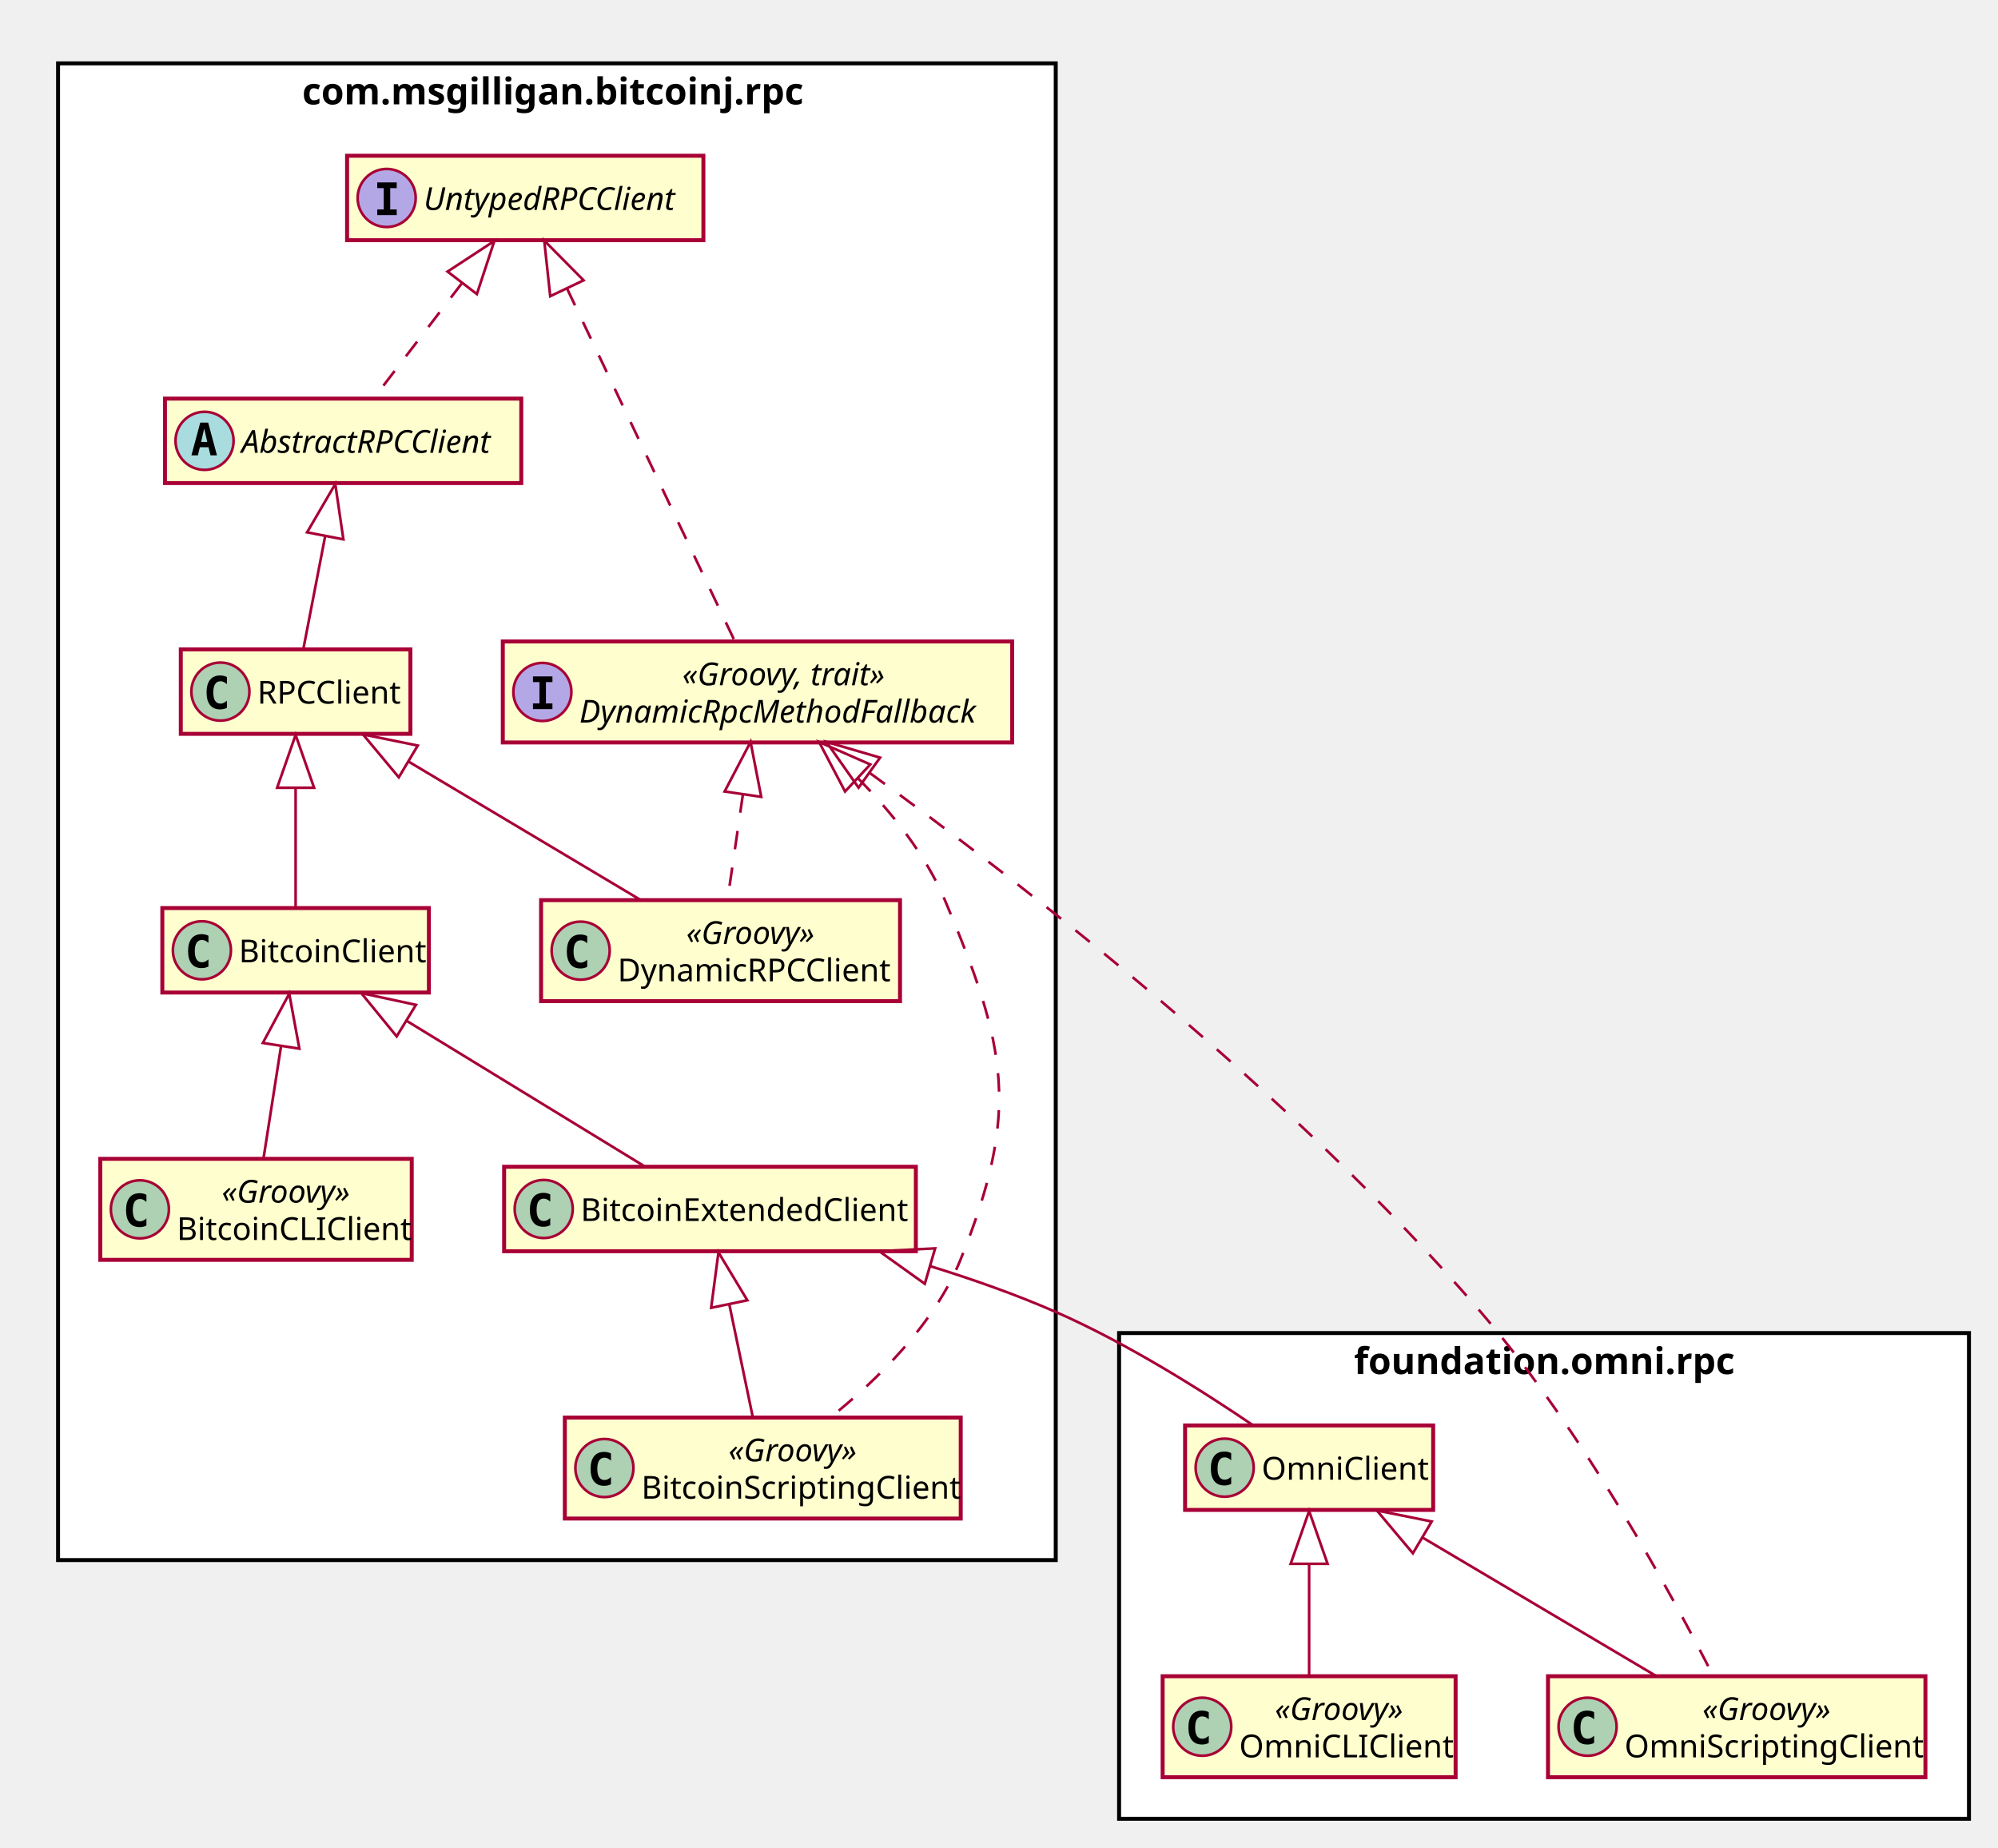
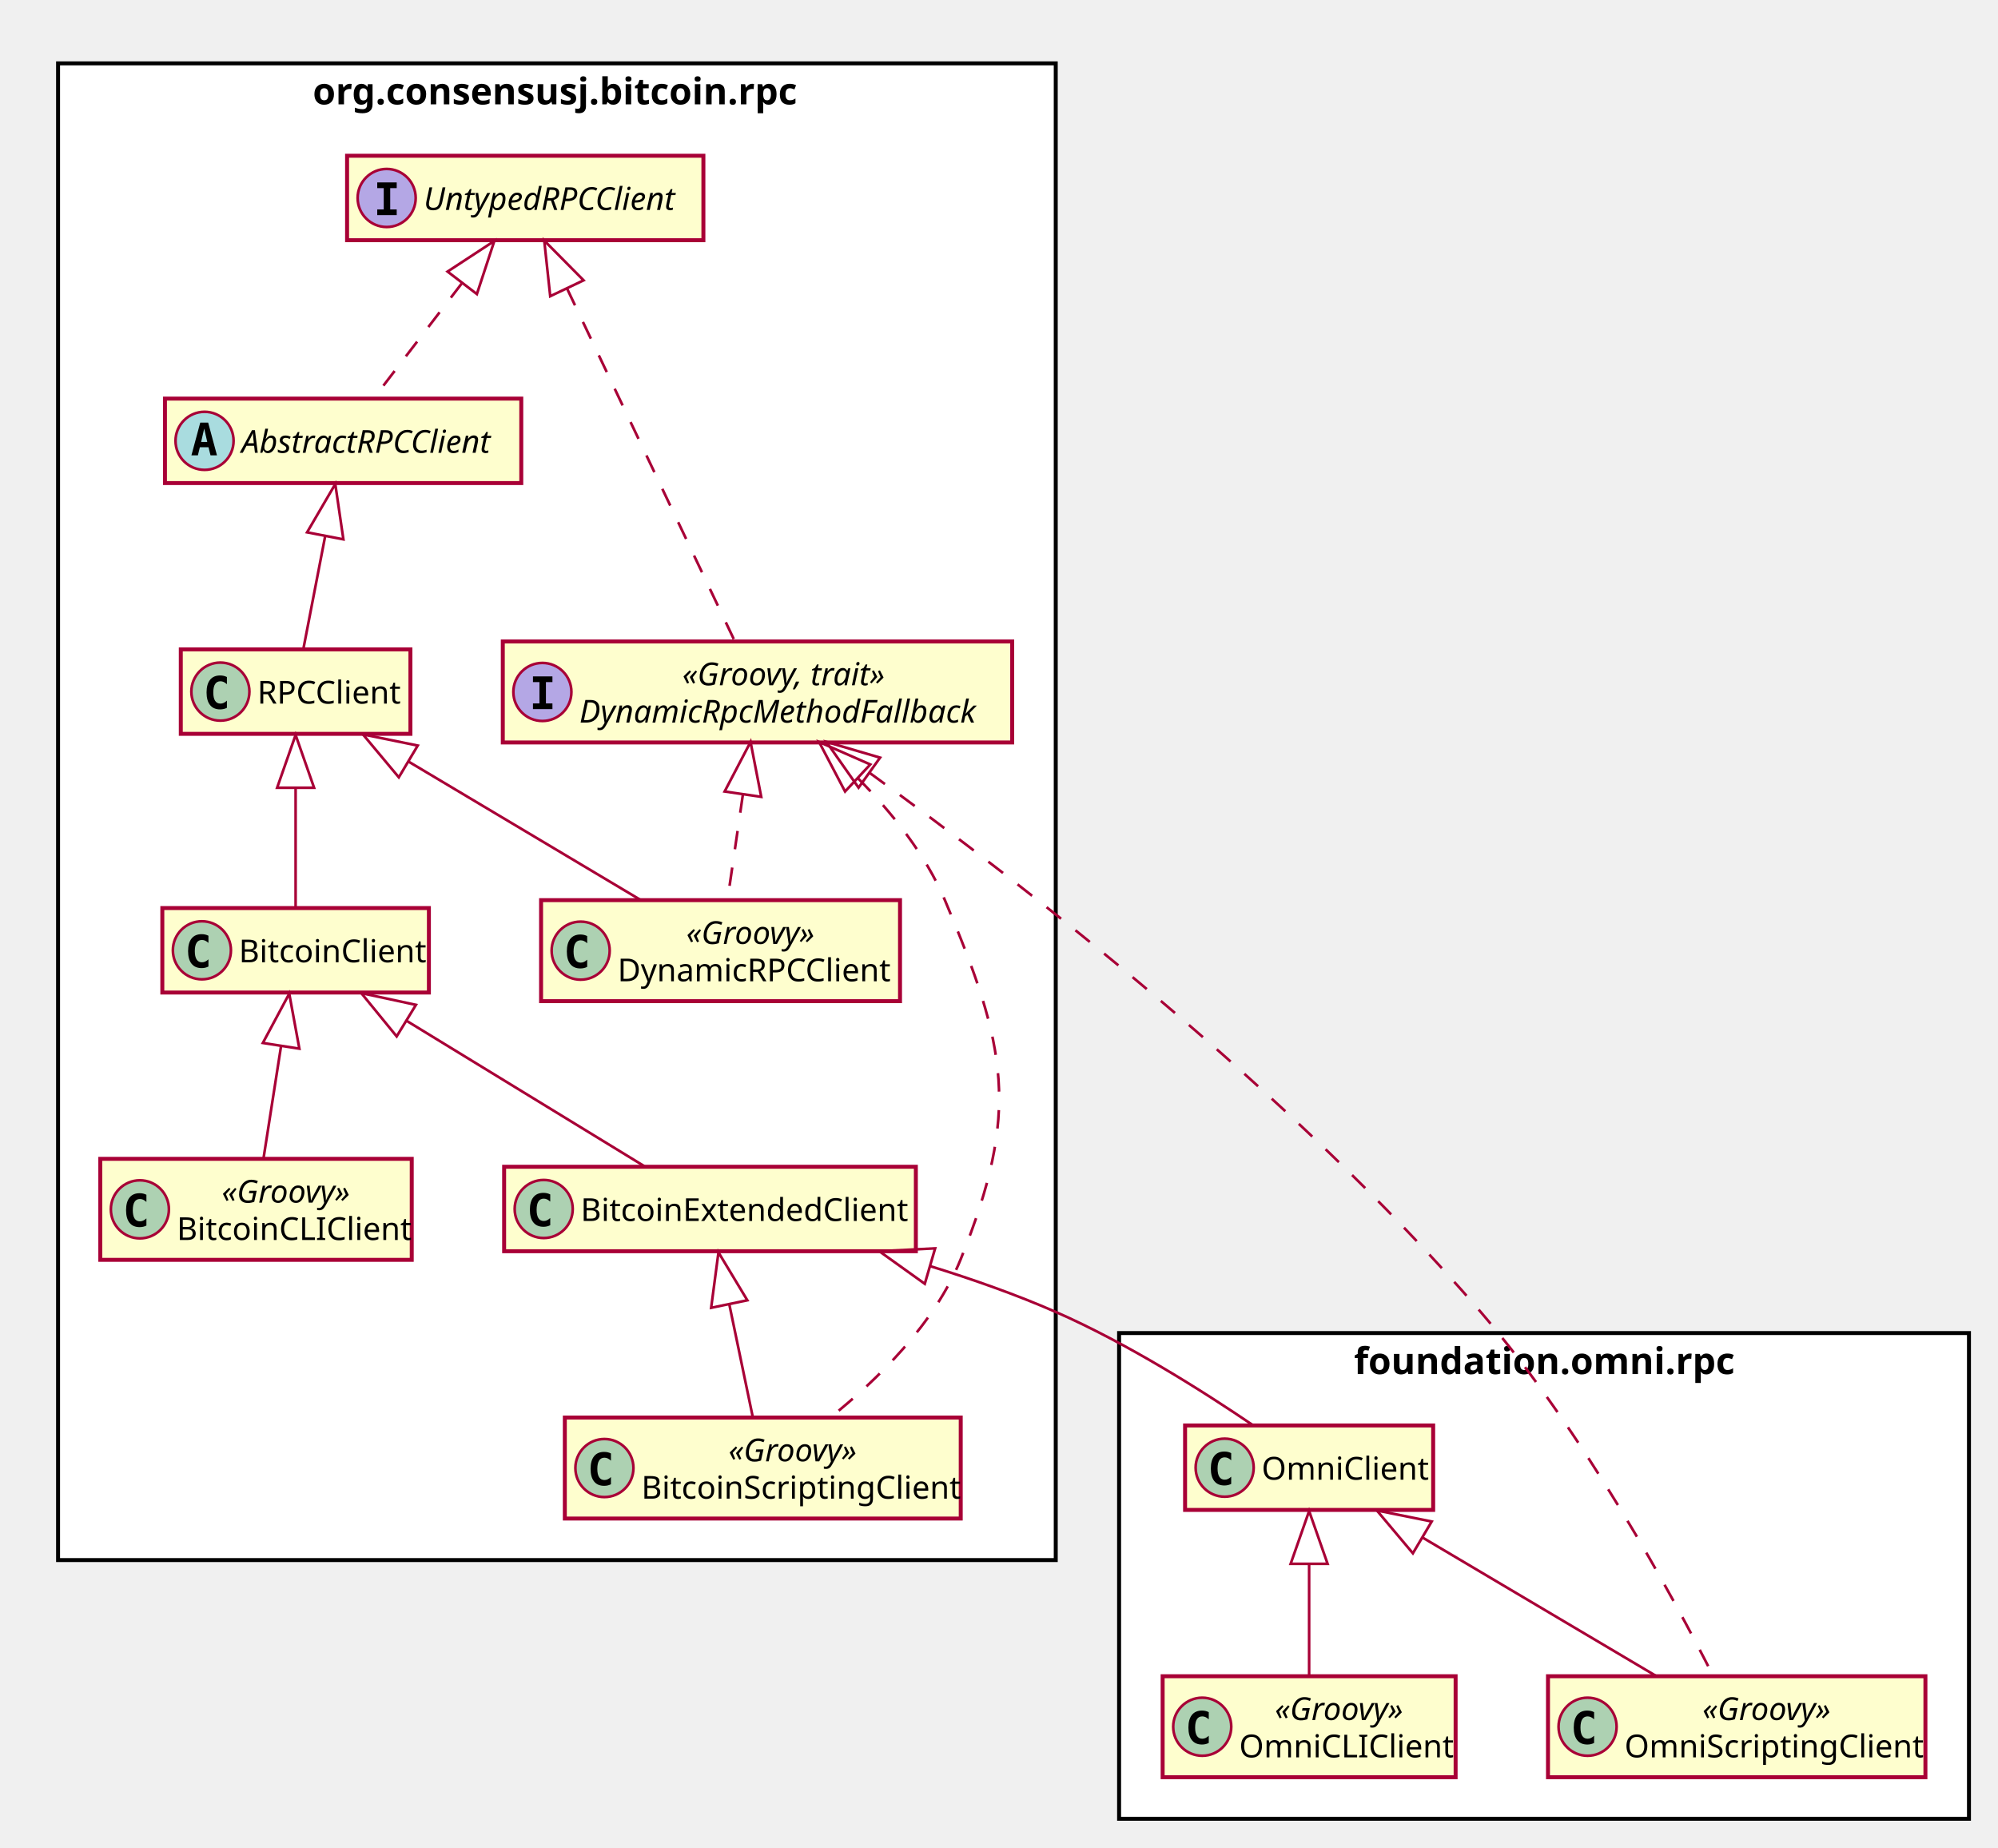
<svg xmlns="http://www.w3.org/2000/svg" contentScriptType="application/ecmascript" contentStyleType="text/css" height="700px" preserveAspectRatio="none" style="width:757px;height:700px;" version="1.1" viewBox="0 0 757 700" width="757px" zoomAndPan="magnify">
  <defs />
  <g>
    <rect fill="#FFFFFF" height="567" style="stroke: #000000; stroke-width: 1.5;" width="378" x="22" y="24" />
-     <text fill="#000000" font-family="sans-serif" font-size="14" font-weight="bold" lengthAdjust="spacingAndGlyphs" textLength="193" x="114.5" y="39.535">com.msgilligan.bitcoinj.rpc</text>
+     <text fill="#000000" font-family="sans-serif" font-size="14" font-weight="bold" lengthAdjust="spacingAndGlyphs" textLength="185" x="118.5" y="39.535">org.consensusj.bitcoin.rpc</text>
    <rect fill="#FFFFFF" height="184" style="stroke: #000000; stroke-width: 1.5;" width="322" x="424" y="505" />
    <text fill="#000000" font-family="sans-serif" font-size="14" font-weight="bold" lengthAdjust="spacingAndGlyphs" textLength="144" x="513" y="520.535">foundation.omni.rpc</text>
-     <rect fill="#FEFECE" height="32" id="com.msgilligan.bitcoinj.rpc.UntypedRPCClient" style="stroke: #A80036; stroke-width: 1.5;" width="135" x="131.5" y="59" />
+     <rect fill="#FEFECE" height="32" id="org.consensusj.bitcoin.rpc.UntypedRPCClient" style="stroke: #A80036; stroke-width: 1.5;" width="135" x="131.5" y="59" />
    <ellipse cx="146.5" cy="75" fill="#B4A7E5" rx="11" ry="11" style="stroke: #A80036; stroke-width: 1.0;" />
    <path d="M142.928,71.265 L142.928,69.107 L150.307,69.107 L150.307,71.265 L147.842,71.265 L147.842,79.342 L150.307,79.342 L150.307,81.5 L142.928,81.5 L142.928,79.342 L145.393,79.342 L145.393,71.265 Z " />
    <text fill="#000000" font-family="sans-serif" font-size="12" font-style="italic" lengthAdjust="spacingAndGlyphs" textLength="103" x="160.5" y="79.535">UntypedRPCClient</text>
-     <rect fill="#FEFECE" height="32" id="com.msgilligan.bitcoinj.rpc.AbstractRPCClient" style="stroke: #A80036; stroke-width: 1.5;" width="135" x="62.5" y="151" />
+     <rect fill="#FEFECE" height="32" id="org.consensusj.bitcoin.rpc.AbstractRPCClient" style="stroke: #A80036; stroke-width: 1.5;" width="135" x="62.5" y="151" />
    <ellipse cx="77.5" cy="167" fill="#A9DCDF" rx="11" ry="11" style="stroke: #A80036; stroke-width: 1.0;" />
    <path d="M77.363,162.348 L76.21,167.42 L78.525,167.42 Z M75.869,160.107 L78.866,160.107 L82.211,172.5 L79.762,172.5 L78.999,169.437 L75.72,169.437 L74.973,172.5 L72.524,172.5 Z " />
    <text fill="#000000" font-family="sans-serif" font-size="12" font-style="italic" lengthAdjust="spacingAndGlyphs" textLength="103" x="91.5" y="171.535">AbstractRPCClient</text>
-     <rect fill="#FEFECE" height="32" id="com.msgilligan.bitcoinj.rpc.RPCClient" style="stroke: #A80036; stroke-width: 1.5;" width="87" x="68.5" y="246" />
+     <rect fill="#FEFECE" height="32" id="org.consensusj.bitcoin.rpc.RPCClient" style="stroke: #A80036; stroke-width: 1.5;" width="87" x="68.5" y="246" />
    <ellipse cx="83.5" cy="262" fill="#ADD1B2" rx="11" ry="11" style="stroke: #A80036; stroke-width: 1.0;" />
    <path d="M85.973,268.143 Q85.392,268.442 84.753,268.591 Q84.114,268.741 83.408,268.741 Q80.901,268.741 79.582,267.089 Q78.262,265.437 78.262,262.316 Q78.262,259.187 79.582,257.535 Q80.901,255.883 83.408,255.883 Q84.114,255.883 84.761,256.032 Q85.409,256.182 85.973,256.481 L85.973,259.203 Q85.342,258.622 84.749,258.352 Q84.155,258.082 83.524,258.082 Q82.18,258.082 81.495,259.149 Q80.81,260.216 80.81,262.316 Q80.81,264.408 81.495,265.474 Q82.18,266.541 83.524,266.541 Q84.155,266.541 84.749,266.271 Q85.342,266.002 85.973,265.42 Z " />
    <text fill="#000000" font-family="sans-serif" font-size="12" lengthAdjust="spacingAndGlyphs" textLength="55" x="97.5" y="266.535">RPCClient</text>
-     <rect fill="#FEFECE" height="32" id="com.msgilligan.bitcoinj.rpc.BitcoinClient" style="stroke: #A80036; stroke-width: 1.5;" width="101" x="61.5" y="344" />
+     <rect fill="#FEFECE" height="32" id="org.consensusj.bitcoin.rpc.BitcoinClient" style="stroke: #A80036; stroke-width: 1.5;" width="101" x="61.5" y="344" />
    <ellipse cx="76.5" cy="360" fill="#ADD1B2" rx="11" ry="11" style="stroke: #A80036; stroke-width: 1.0;" />
    <path d="M78.973,366.143 Q78.392,366.442 77.753,366.591 Q77.114,366.741 76.408,366.741 Q73.901,366.741 72.582,365.089 Q71.262,363.437 71.262,360.316 Q71.262,357.187 72.582,355.535 Q73.901,353.883 76.408,353.883 Q77.114,353.883 77.761,354.032 Q78.409,354.182 78.973,354.481 L78.973,357.203 Q78.342,356.622 77.749,356.352 Q77.155,356.082 76.524,356.082 Q75.18,356.082 74.495,357.149 Q73.81,358.216 73.81,360.316 Q73.81,362.408 74.495,363.474 Q75.18,364.541 76.524,364.541 Q77.155,364.541 77.749,364.271 Q78.342,364.002 78.973,363.42 Z " />
    <text fill="#000000" font-family="sans-serif" font-size="12" lengthAdjust="spacingAndGlyphs" textLength="69" x="90.5" y="364.535">BitcoinClient</text>
-     <rect fill="#FEFECE" height="32" id="com.msgilligan.bitcoinj.rpc.BitcoinExtendedClient" style="stroke: #A80036; stroke-width: 1.5;" width="156" x="191" y="442" />
+     <rect fill="#FEFECE" height="32" id="org.consensusj.bitcoin.rpc.BitcoinExtendedClient" style="stroke: #A80036; stroke-width: 1.5;" width="156" x="191" y="442" />
    <ellipse cx="206" cy="458" fill="#ADD1B2" rx="11" ry="11" style="stroke: #A80036; stroke-width: 1.0;" />
    <path d="M208.473,464.143 Q207.892,464.442 207.253,464.591 Q206.614,464.741 205.908,464.741 Q203.401,464.741 202.082,463.089 Q200.762,461.437 200.762,458.316 Q200.762,455.187 202.082,453.535 Q203.401,451.883 205.908,451.883 Q206.614,451.883 207.261,452.032 Q207.909,452.182 208.473,452.481 L208.473,455.203 Q207.842,454.622 207.249,454.352 Q206.655,454.082 206.024,454.082 Q204.68,454.082 203.995,455.149 Q203.31,456.216 203.31,458.316 Q203.31,460.408 203.995,461.474 Q204.68,462.541 206.024,462.541 Q206.655,462.541 207.249,462.271 Q207.842,462.002 208.473,461.42 Z " />
    <text fill="#000000" font-family="sans-serif" font-size="12" lengthAdjust="spacingAndGlyphs" textLength="124" x="220" y="462.535">BitcoinExtendedClient</text>
-     <rect fill="#FEFECE" height="38.266" id="com.msgilligan.bitcoinj.rpc.DynamicRpcMethodFallback" style="stroke: #A80036; stroke-width: 1.5;" width="193" x="190.5" y="243" />
+     <rect fill="#FEFECE" height="38.266" id="org.consensusj.bitcoin.rpc.DynamicRpcMethodFallback" style="stroke: #A80036; stroke-width: 1.5;" width="193" x="190.5" y="243" />
    <ellipse cx="205.5" cy="262.133" fill="#B4A7E5" rx="11" ry="11" style="stroke: #A80036; stroke-width: 1.0;" />
    <path d="M201.928,258.398 L201.928,256.24 L209.307,256.24 L209.307,258.398 L206.842,258.398 L206.842,266.475 L209.307,266.475 L209.307,268.633 L201.928,268.633 L201.928,266.475 L204.393,266.475 L204.393,258.398 Z " />
    <text fill="#000000" font-family="sans-serif" font-size="12" font-style="italic" lengthAdjust="spacingAndGlyphs" textLength="83" x="258.5" y="259.602">«Groovy, trait»</text>
    <text fill="#000000" font-family="sans-serif" font-size="12" font-style="italic" lengthAdjust="spacingAndGlyphs" textLength="161" x="219.5" y="273.734">DynamicRpcMethodFallback</text>
-     <rect fill="#FEFECE" height="38.266" id="com.msgilligan.bitcoinj.rpc.DynamicRPCClient" style="stroke: #A80036; stroke-width: 1.5;" width="136" x="205" y="341" />
+     <rect fill="#FEFECE" height="38.266" id="org.consensusj.bitcoin.rpc.DynamicRPCClient" style="stroke: #A80036; stroke-width: 1.5;" width="136" x="205" y="341" />
    <ellipse cx="220" cy="360.133" fill="#ADD1B2" rx="11" ry="11" style="stroke: #A80036; stroke-width: 1.0;" />
    <path d="M222.473,366.276 Q221.892,366.575 221.253,366.724 Q220.614,366.873 219.908,366.873 Q217.401,366.873 216.082,365.222 Q214.762,363.57 214.762,360.449 Q214.762,357.319 216.082,355.668 Q217.401,354.016 219.908,354.016 Q220.614,354.016 221.261,354.165 Q221.909,354.315 222.473,354.613 L222.473,357.336 Q221.842,356.755 221.249,356.485 Q220.655,356.215 220.024,356.215 Q218.68,356.215 217.995,357.282 Q217.31,358.349 217.31,360.449 Q217.31,362.541 217.995,363.607 Q218.68,364.674 220.024,364.674 Q220.655,364.674 221.249,364.404 Q221.842,364.134 222.473,363.553 Z " />
    <text fill="#000000" font-family="sans-serif" font-size="12" font-style="italic" lengthAdjust="spacingAndGlyphs" textLength="52" x="260" y="357.602">«Groovy»</text>
    <text fill="#000000" font-family="sans-serif" font-size="12" lengthAdjust="spacingAndGlyphs" textLength="104" x="234" y="371.734">DynamicRPCClient</text>
-     <rect fill="#FEFECE" height="38.266" id="com.msgilligan.bitcoinj.rpc.BitcoinScriptingClient" style="stroke: #A80036; stroke-width: 1.5;" width="150" x="214" y="537" />
+     <rect fill="#FEFECE" height="38.266" id="org.consensusj.bitcoin.rpc.BitcoinScriptingClient" style="stroke: #A80036; stroke-width: 1.5;" width="150" x="214" y="537" />
    <ellipse cx="229" cy="556.133" fill="#ADD1B2" rx="11" ry="11" style="stroke: #A80036; stroke-width: 1.0;" />
    <path d="M231.473,562.276 Q230.892,562.575 230.253,562.724 Q229.614,562.874 228.908,562.874 Q226.401,562.874 225.082,561.222 Q223.762,559.57 223.762,556.449 Q223.762,553.319 225.082,551.668 Q226.401,550.016 228.908,550.016 Q229.614,550.016 230.261,550.165 Q230.909,550.314 231.473,550.613 L231.473,553.336 Q230.842,552.755 230.249,552.485 Q229.655,552.215 229.024,552.215 Q227.68,552.215 226.995,553.282 Q226.31,554.349 226.31,556.449 Q226.31,558.54 226.995,559.607 Q227.68,560.674 229.024,560.674 Q229.655,560.674 230.249,560.404 Q230.842,560.134 231.473,559.553 Z " />
    <text fill="#000000" font-family="sans-serif" font-size="12" font-style="italic" lengthAdjust="spacingAndGlyphs" textLength="52" x="276" y="553.602">«Groovy»</text>
    <text fill="#000000" font-family="sans-serif" font-size="12" lengthAdjust="spacingAndGlyphs" textLength="118" x="243" y="567.734">BitcoinScriptingClient</text>
-     <rect fill="#FEFECE" height="38.266" id="com.msgilligan.bitcoinj.rpc.BitcoinCLIClient" style="stroke: #A80036; stroke-width: 1.5;" width="118" x="38" y="439" />
+     <rect fill="#FEFECE" height="38.266" id="org.consensusj.bitcoin.rpc.BitcoinCLIClient" style="stroke: #A80036; stroke-width: 1.5;" width="118" x="38" y="439" />
    <ellipse cx="53" cy="458.133" fill="#ADD1B2" rx="11" ry="11" style="stroke: #A80036; stroke-width: 1.0;" />
    <path d="M55.473,464.276 Q54.892,464.575 54.253,464.724 Q53.614,464.873 52.908,464.873 Q50.401,464.873 49.081,463.222 Q47.762,461.57 47.762,458.449 Q47.762,455.319 49.081,453.668 Q50.401,452.016 52.908,452.016 Q53.614,452.016 54.261,452.165 Q54.909,452.315 55.473,452.613 L55.473,455.336 Q54.842,454.755 54.249,454.485 Q53.655,454.215 53.024,454.215 Q51.68,454.215 50.995,455.282 Q50.31,456.349 50.31,458.449 Q50.31,460.541 50.995,461.607 Q51.68,462.674 53.024,462.674 Q53.655,462.674 54.249,462.404 Q54.842,462.134 55.473,461.553 Z " />
    <text fill="#000000" font-family="sans-serif" font-size="12" font-style="italic" lengthAdjust="spacingAndGlyphs" textLength="52" x="84" y="455.602">«Groovy»</text>
    <text fill="#000000" font-family="sans-serif" font-size="12" lengthAdjust="spacingAndGlyphs" textLength="86" x="67" y="469.734">BitcoinCLIClient</text>
    <rect fill="#FEFECE" height="32" id="foundation.omni.rpc.OmniClient" style="stroke: #A80036; stroke-width: 1.5;" width="94" x="449" y="540" />
    <ellipse cx="464" cy="556" fill="#ADD1B2" rx="11" ry="11" style="stroke: #A80036; stroke-width: 1.0;" />
    <path d="M466.473,562.143 Q465.892,562.442 465.253,562.591 Q464.614,562.741 463.908,562.741 Q461.401,562.741 460.082,561.089 Q458.762,559.437 458.762,556.316 Q458.762,553.187 460.082,551.535 Q461.401,549.883 463.908,549.883 Q464.614,549.883 465.261,550.032 Q465.909,550.182 466.473,550.481 L466.473,553.203 Q465.842,552.622 465.249,552.352 Q464.655,552.082 464.024,552.082 Q462.68,552.082 461.995,553.149 Q461.31,554.216 461.31,556.316 Q461.31,558.408 461.995,559.474 Q462.68,560.541 464.024,560.541 Q464.655,560.541 465.249,560.271 Q465.842,560.001 466.473,559.42 Z " />
    <text fill="#000000" font-family="sans-serif" font-size="12" lengthAdjust="spacingAndGlyphs" textLength="62" x="478" y="560.535">OmniClient</text>
    <rect fill="#FEFECE" height="38.266" id="foundation.omni.rpc.OmniScriptingClient" style="stroke: #A80036; stroke-width: 1.5;" width="143" x="586.5" y="635" />
    <ellipse cx="601.5" cy="654.133" fill="#ADD1B2" rx="11" ry="11" style="stroke: #A80036; stroke-width: 1.0;" />
    <path d="M603.973,660.276 Q603.392,660.575 602.753,660.724 Q602.114,660.874 601.408,660.874 Q598.901,660.874 597.582,659.222 Q596.262,657.57 596.262,654.449 Q596.262,651.319 597.582,649.668 Q598.901,648.016 601.408,648.016 Q602.114,648.016 602.761,648.165 Q603.409,648.314 603.973,648.613 L603.973,651.336 Q603.342,650.755 602.749,650.485 Q602.155,650.215 601.524,650.215 Q600.18,650.215 599.495,651.282 Q598.81,652.349 598.81,654.449 Q598.81,656.54 599.495,657.607 Q600.18,658.674 601.524,658.674 Q602.155,658.674 602.749,658.404 Q603.342,658.134 603.973,657.553 Z " />
    <text fill="#000000" font-family="sans-serif" font-size="12" font-style="italic" lengthAdjust="spacingAndGlyphs" textLength="52" x="645" y="651.602">«Groovy»</text>
    <text fill="#000000" font-family="sans-serif" font-size="12" lengthAdjust="spacingAndGlyphs" textLength="111" x="615.5" y="665.734">OmniScriptingClient</text>
    <rect fill="#FEFECE" height="38.266" id="foundation.omni.rpc.OmniCLIClient" style="stroke: #A80036; stroke-width: 1.5;" width="111" x="440.5" y="635" />
    <ellipse cx="455.5" cy="654.133" fill="#ADD1B2" rx="11" ry="11" style="stroke: #A80036; stroke-width: 1.0;" />
    <path d="M457.973,660.276 Q457.392,660.575 456.753,660.724 Q456.114,660.874 455.408,660.874 Q452.901,660.874 451.582,659.222 Q450.262,657.57 450.262,654.449 Q450.262,651.319 451.582,649.668 Q452.901,648.016 455.408,648.016 Q456.114,648.016 456.761,648.165 Q457.409,648.314 457.973,648.613 L457.973,651.336 Q457.342,650.755 456.749,650.485 Q456.155,650.215 455.524,650.215 Q454.18,650.215 453.495,651.282 Q452.81,652.349 452.81,654.449 Q452.81,656.54 453.495,657.607 Q454.18,658.674 455.524,658.674 Q456.155,658.674 456.749,658.404 Q457.342,658.134 457.973,657.553 Z " />
    <text fill="#000000" font-family="sans-serif" font-size="12" font-style="italic" lengthAdjust="spacingAndGlyphs" textLength="52" x="483" y="651.602">«Groovy»</text>
    <text fill="#000000" font-family="sans-serif" font-size="12" lengthAdjust="spacingAndGlyphs" textLength="79" x="469.5" y="665.734">OmniCLIClient</text>
-     <path d="M175.07,107.21 C163.71,122.03 150.66,139.06 141.53,150.96 " fill="none" id="com.msgilligan.bitcoinj.rpc.UntypedRPCClient&lt;-com.msgilligan.bitcoinj.rpc.AbstractRPCClient" style="stroke: #A80036; stroke-width: 1.0; stroke-dasharray: 7.0,7.0;" />
+     <path d="M175.07,107.21 C163.71,122.03 150.66,139.06 141.53,150.96 " fill="none" id="org.consensusj.bitcoin.rpc.UntypedRPCClient&lt;-org.consensusj.bitcoin.rpc.AbstractRPCClient" style="stroke: #A80036; stroke-width: 1.0; stroke-dasharray: 7.0,7.0;" />
    <polygon fill="none" points="169.57,102.88,187.3,91.27,180.68,111.4,169.57,102.88" style="stroke: #A80036; stroke-width: 1.0;" />
-     <path d="M123.2,203.11 C120.34,217.92 117.16,234.36 114.92,245.93 " fill="none" id="com.msgilligan.bitcoinj.rpc.AbstractRPCClient&lt;-com.msgilligan.bitcoinj.rpc.RPCClient" style="stroke: #A80036; stroke-width: 1.0;" />
+     <path d="M123.2,203.11 C120.34,217.92 117.16,234.36 114.92,245.93 " fill="none" id="org.consensusj.bitcoin.rpc.AbstractRPCClient&lt;-org.consensusj.bitcoin.rpc.RPCClient" style="stroke: #A80036; stroke-width: 1.0;" />
    <polygon fill="none" points="116.35,201.66,127.03,183.36,130.1,204.32,116.35,201.66" style="stroke: #A80036; stroke-width: 1.0;" />
-     <path d="M214.85,109.33 C233.48,148.49 263.71,212.04 278.42,242.96 " fill="none" id="com.msgilligan.bitcoinj.rpc.UntypedRPCClient&lt;-com.msgilligan.bitcoinj.rpc.DynamicRpcMethodFallback" style="stroke: #A80036; stroke-width: 1.0; stroke-dasharray: 7.0,7.0;" />
+     <path d="M214.85,109.33 C233.48,148.49 263.71,212.04 278.42,242.96 " fill="none" id="org.consensusj.bitcoin.rpc.UntypedRPCClient&lt;-org.consensusj.bitcoin.rpc.DynamicRpcMethodFallback" style="stroke: #A80036; stroke-width: 1.0; stroke-dasharray: 7.0,7.0;" />
    <polygon fill="none" points="208.47,112.21,206.2,91.14,221.11,106.19,208.47,112.21" style="stroke: #A80036; stroke-width: 1.0;" />
-     <path d="M154.82,288.53 C182.5,305.04 217.87,326.13 242.67,340.91 " fill="none" id="com.msgilligan.bitcoinj.rpc.RPCClient&lt;-com.msgilligan.bitcoinj.rpc.DynamicRPCClient" style="stroke: #A80036; stroke-width: 1.0;" />
+     <path d="M154.82,288.53 C182.5,305.04 217.87,326.13 242.67,340.91 " fill="none" id="org.consensusj.bitcoin.rpc.RPCClient&lt;-org.consensusj.bitcoin.rpc.DynamicRPCClient" style="stroke: #A80036; stroke-width: 1.0;" />
    <polygon fill="none" points="151.1,294.47,137.51,278.21,158.27,282.44,151.1,294.47" style="stroke: #A80036; stroke-width: 1.0;" />
-     <path d="M281.47,300.94 C279.47,314.63 277.31,329.45 275.67,340.7 " fill="none" id="com.msgilligan.bitcoinj.rpc.DynamicRpcMethodFallback&lt;-com.msgilligan.bitcoinj.rpc.DynamicRPCClient" style="stroke: #A80036; stroke-width: 1.0; stroke-dasharray: 7.0,7.0;" />
+     <path d="M281.47,300.94 C279.47,314.63 277.31,329.45 275.67,340.7 " fill="none" id="org.consensusj.bitcoin.rpc.DynamicRpcMethodFallback&lt;-org.consensusj.bitcoin.rpc.DynamicRPCClient" style="stroke: #A80036; stroke-width: 1.0; stroke-dasharray: 7.0,7.0;" />
    <polygon fill="none" points="274.55,299.84,284.37,281.06,288.41,301.86,274.55,299.84" style="stroke: #A80036; stroke-width: 1.0;" />
-     <path d="M112,298.54 C112,314.21 112,331.79 112,343.93 " fill="none" id="com.msgilligan.bitcoinj.rpc.RPCClient&lt;-com.msgilligan.bitcoinj.rpc.BitcoinClient" style="stroke: #A80036; stroke-width: 1.0;" />
+     <path d="M112,298.54 C112,314.21 112,331.79 112,343.93 " fill="none" id="org.consensusj.bitcoin.rpc.RPCClient&lt;-org.consensusj.bitcoin.rpc.BitcoinClient" style="stroke: #A80036; stroke-width: 1.0;" />
    <polygon fill="none" points="105,298.42,112,278.42,119,298.42,105,298.42" style="stroke: #A80036; stroke-width: 1.0;" />
-     <path d="M153.95,386.65 C182.77,404.27 220.05,427.07 244.24,441.86 " fill="none" id="com.msgilligan.bitcoinj.rpc.BitcoinClient&lt;-com.msgilligan.bitcoinj.rpc.BitcoinExtendedClient" style="stroke: #A80036; stroke-width: 1.0;" />
+     <path d="M153.95,386.65 C182.77,404.27 220.05,427.07 244.24,441.86 " fill="none" id="org.consensusj.bitcoin.rpc.BitcoinClient&lt;-org.consensusj.bitcoin.rpc.BitcoinExtendedClient" style="stroke: #A80036; stroke-width: 1.0;" />
    <polygon fill="none" points="150.29,392.62,136.88,376.21,157.59,380.67,150.29,392.62" style="stroke: #A80036; stroke-width: 1.0;" />
-     <path d="M276.32,494.14 C279.35,508.69 282.74,524.95 285.25,537 " fill="none" id="com.msgilligan.bitcoinj.rpc.BitcoinExtendedClient&lt;-com.msgilligan.bitcoinj.rpc.BitcoinScriptingClient" style="stroke: #A80036; stroke-width: 1.0;" />
+     <path d="M276.32,494.14 C279.35,508.69 282.74,524.95 285.25,537 " fill="none" id="org.consensusj.bitcoin.rpc.BitcoinExtendedClient&lt;-org.consensusj.bitcoin.rpc.BitcoinScriptingClient" style="stroke: #A80036; stroke-width: 1.0;" />
    <polygon fill="none" points="269.44,495.43,272.21,474.42,283.15,492.58,269.44,495.43" style="stroke: #A80036; stroke-width: 1.0;" />
-     <path d="M324.98,294.75 C337.79,307.67 350.67,323.66 358,341 C381.55,396.73 386.6,420.88 364,477 C354.1,501.57 332.36,522.74 314.82,536.8 " fill="none" id="com.msgilligan.bitcoinj.rpc.DynamicRpcMethodFallback&lt;-com.msgilligan.bitcoinj.rpc.BitcoinScriptingClient" style="stroke: #A80036; stroke-width: 1.0; stroke-dasharray: 7.0,7.0;" />
+     <path d="M324.98,294.75 C337.79,307.67 350.67,323.66 358,341 C381.55,396.73 386.6,420.88 364,477 C354.1,501.57 332.36,522.74 314.82,536.8 " fill="none" id="org.consensusj.bitcoin.rpc.DynamicRpcMethodFallback&lt;-org.consensusj.bitcoin.rpc.BitcoinScriptingClient" style="stroke: #A80036; stroke-width: 1.0; stroke-dasharray: 7.0,7.0;" />
    <polygon fill="none" points="320.18,299.84,310.33,281.08,329.73,289.6,320.18,299.84" style="stroke: #A80036; stroke-width: 1.0;" />
-     <path d="M106.47,396.39 C104.21,410.88 101.68,427.02 99.81,439 " fill="none" id="com.msgilligan.bitcoinj.rpc.BitcoinClient&lt;-com.msgilligan.bitcoinj.rpc.BitcoinCLIClient" style="stroke: #A80036; stroke-width: 1.0;" />
+     <path d="M106.47,396.39 C104.21,410.88 101.68,427.02 99.81,439 " fill="none" id="org.consensusj.bitcoin.rpc.BitcoinClient&lt;-org.consensusj.bitcoin.rpc.BitcoinCLIClient" style="stroke: #A80036; stroke-width: 1.0;" />
    <polygon fill="none" points="99.59,395.1,109.59,376.42,113.42,397.26,99.59,395.1" style="stroke: #A80036; stroke-width: 1.0;" />
-     <path d="M352.4,479.64 C368.47,484.61 384.96,490.41 400,497 C427.11,508.88 455.87,527.1 474.76,539.94 " fill="none" id="com.msgilligan.bitcoinj.rpc.BitcoinExtendedClient&lt;-foundation.omni.rpc.OmniClient" style="stroke: #A80036; stroke-width: 1.0;" />
+     <path d="M352.4,479.64 C368.47,484.61 384.96,490.41 400,497 C427.11,508.88 455.87,527.1 474.76,539.94 " fill="none" id="org.consensusj.bitcoin.rpc.BitcoinExtendedClient&lt;-foundation.omni.rpc.OmniClient" style="stroke: #A80036; stroke-width: 1.0;" />
    <polygon fill="none" points="350.38,486.34,333.15,474.01,354.31,472.91,350.38,486.34" style="stroke: #A80036; stroke-width: 1.0;" />
    <path d="M539.08,582.53 C566.94,599.04 602.52,620.13 627.48,634.91 " fill="none" id="foundation.omni.rpc.OmniClient&lt;-foundation.omni.rpc.OmniScriptingClient" style="stroke: #A80036; stroke-width: 1.0;" />
    <polygon fill="none" points="535.31,588.43,521.67,572.21,542.44,576.39,535.31,588.43" style="stroke: #A80036; stroke-width: 1.0;" />
-     <path d="M329.63,292.89 C386.76,334.32 489.27,413.57 561,497 C599.88,542.22 633.72,604.62 649.13,634.97 " fill="none" id="com.msgilligan.bitcoinj.rpc.DynamicRpcMethodFallback&lt;-foundation.omni.rpc.OmniScriptingClient" style="stroke: #A80036; stroke-width: 1.0; stroke-dasharray: 7.0,7.0;" />
+     <path d="M329.63,292.89 C386.76,334.32 489.27,413.57 561,497 C599.88,542.22 633.72,604.62 649.13,634.97 " fill="none" id="org.consensusj.bitcoin.rpc.DynamicRpcMethodFallback&lt;-foundation.omni.rpc.OmniScriptingClient" style="stroke: #A80036; stroke-width: 1.0; stroke-dasharray: 7.0,7.0;" />
    <polygon fill="none" points="325.29,298.39,313.11,281.05,333.44,287.01,325.29,298.39" style="stroke: #A80036; stroke-width: 1.0;" />
    <path d="M496,592.65 C496,607.07 496,623.09 496,635 " fill="none" id="foundation.omni.rpc.OmniClient&lt;-foundation.omni.rpc.OmniCLIClient" style="stroke: #A80036; stroke-width: 1.0;" />
    <polygon fill="none" points="489,592.42,496,572.42,503,592.42,489,592.42" style="stroke: #A80036; stroke-width: 1.0;" />
  </g>
</svg>
